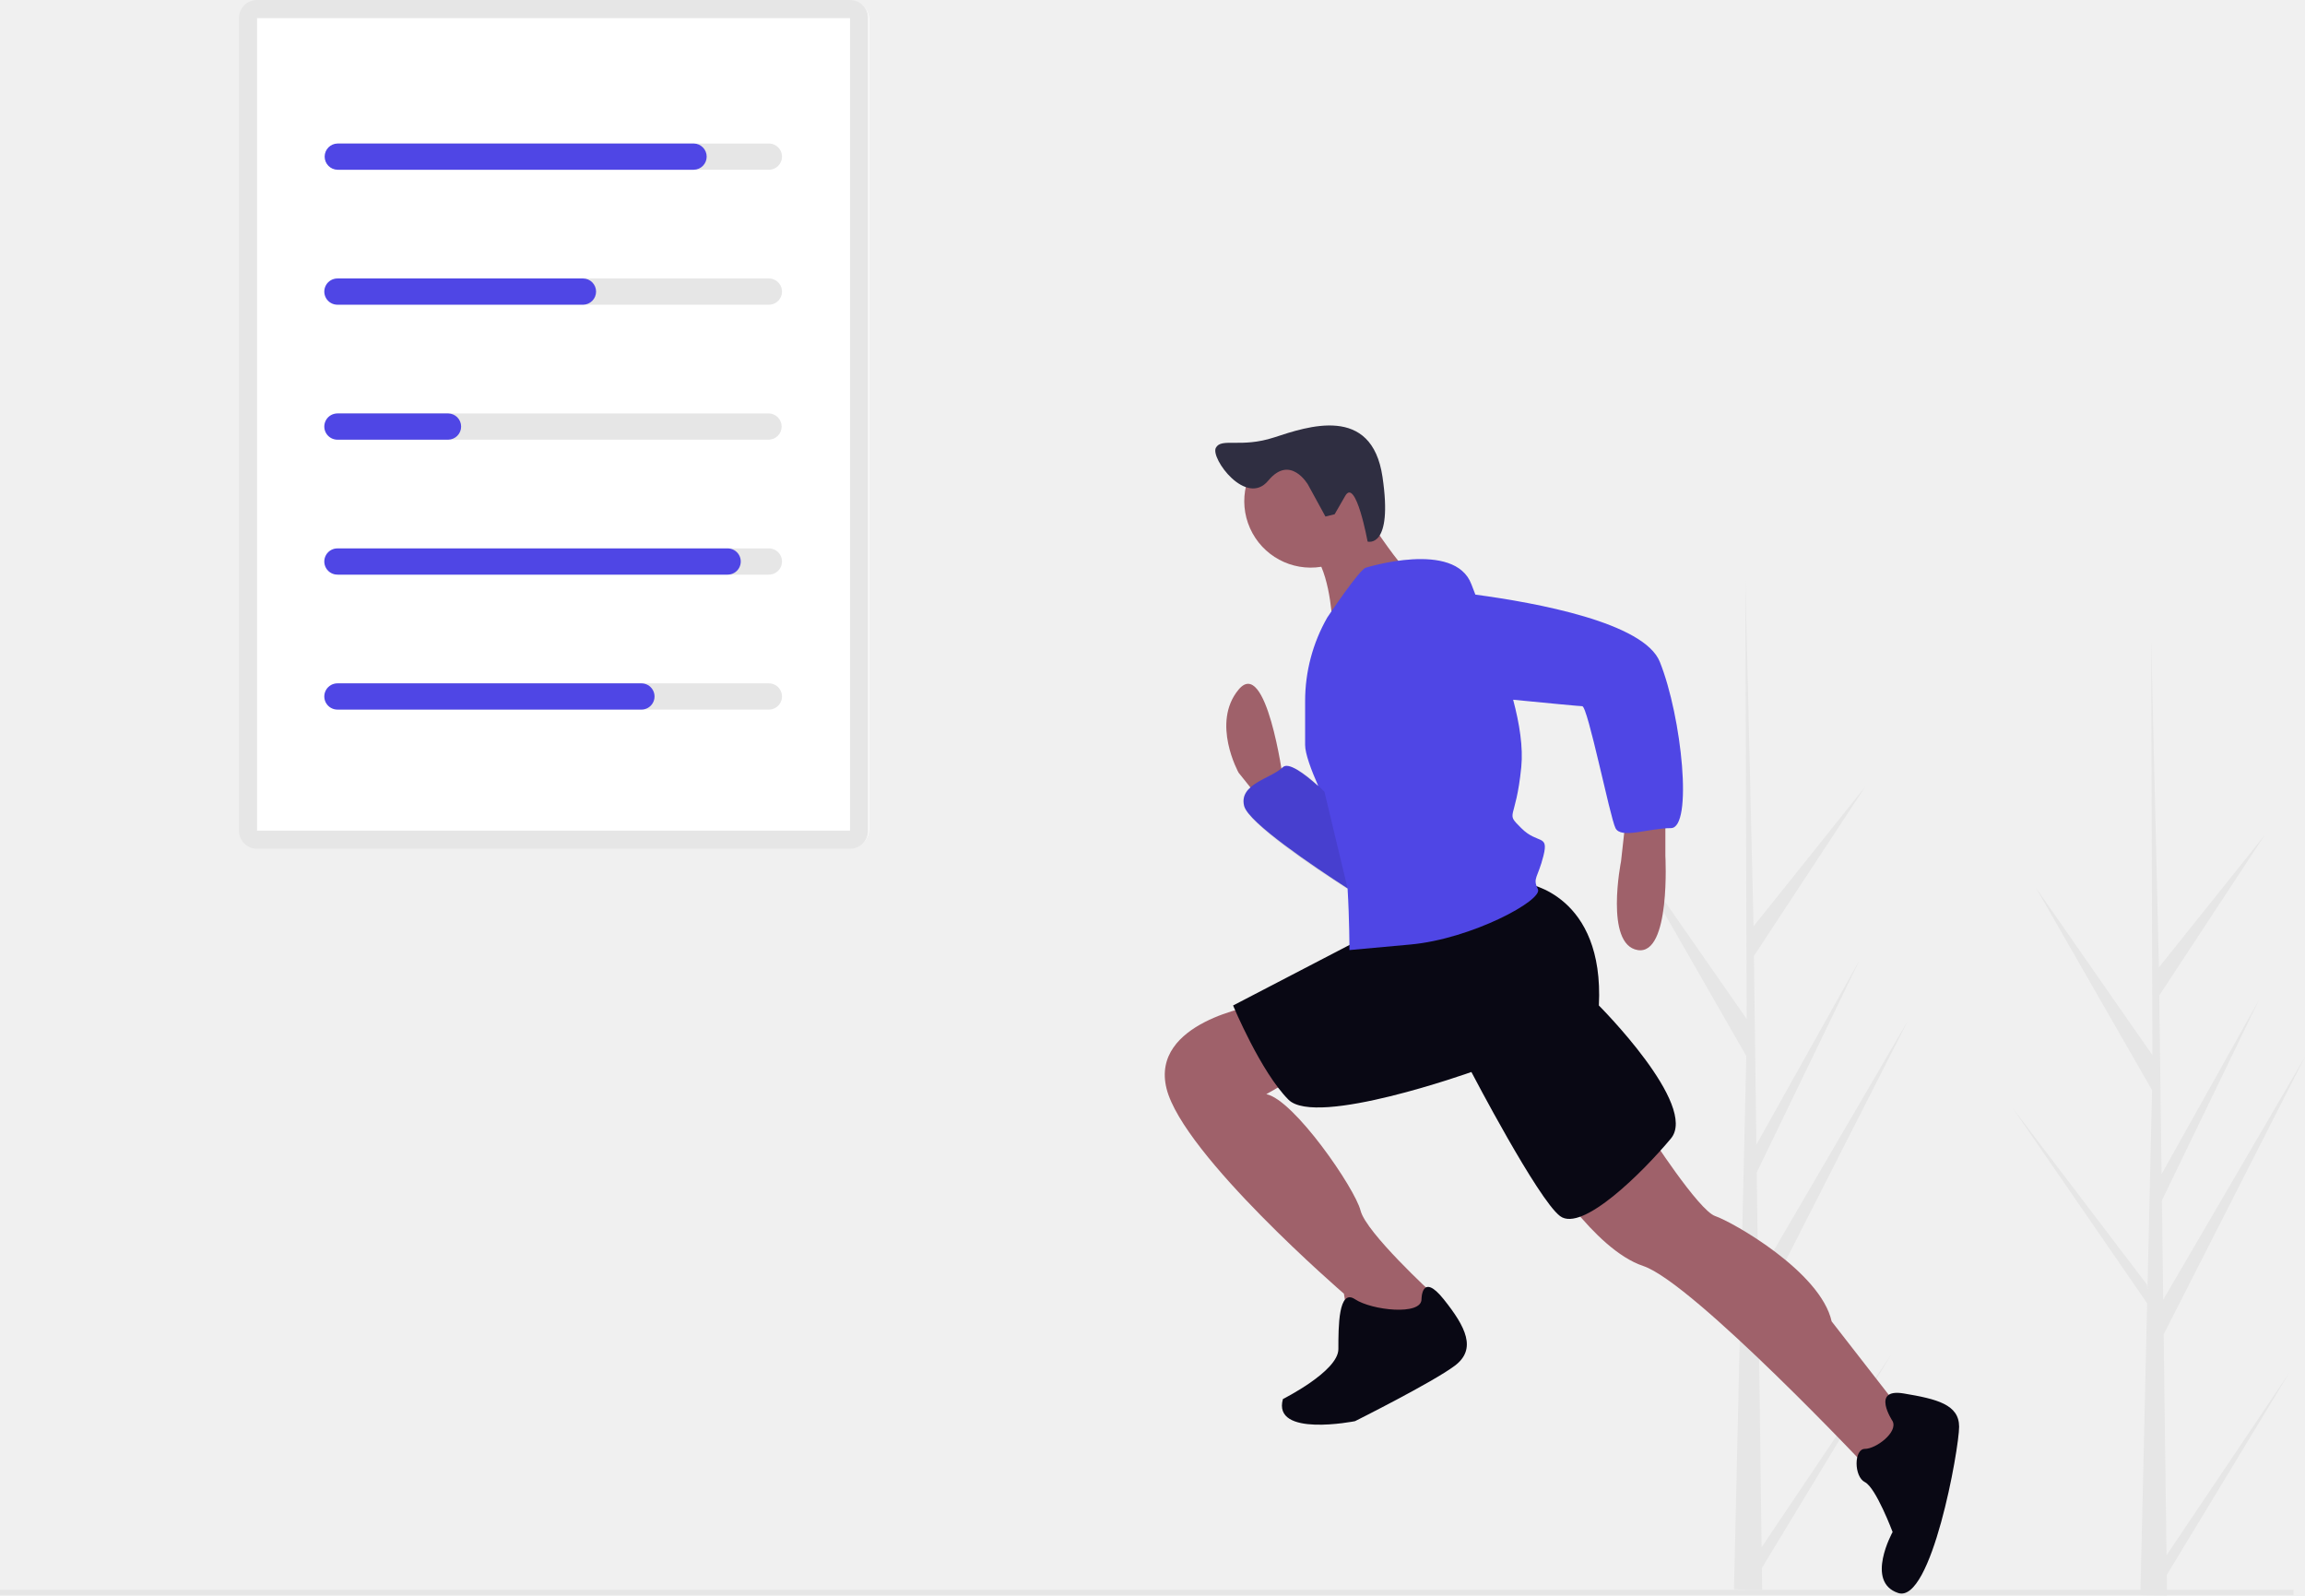
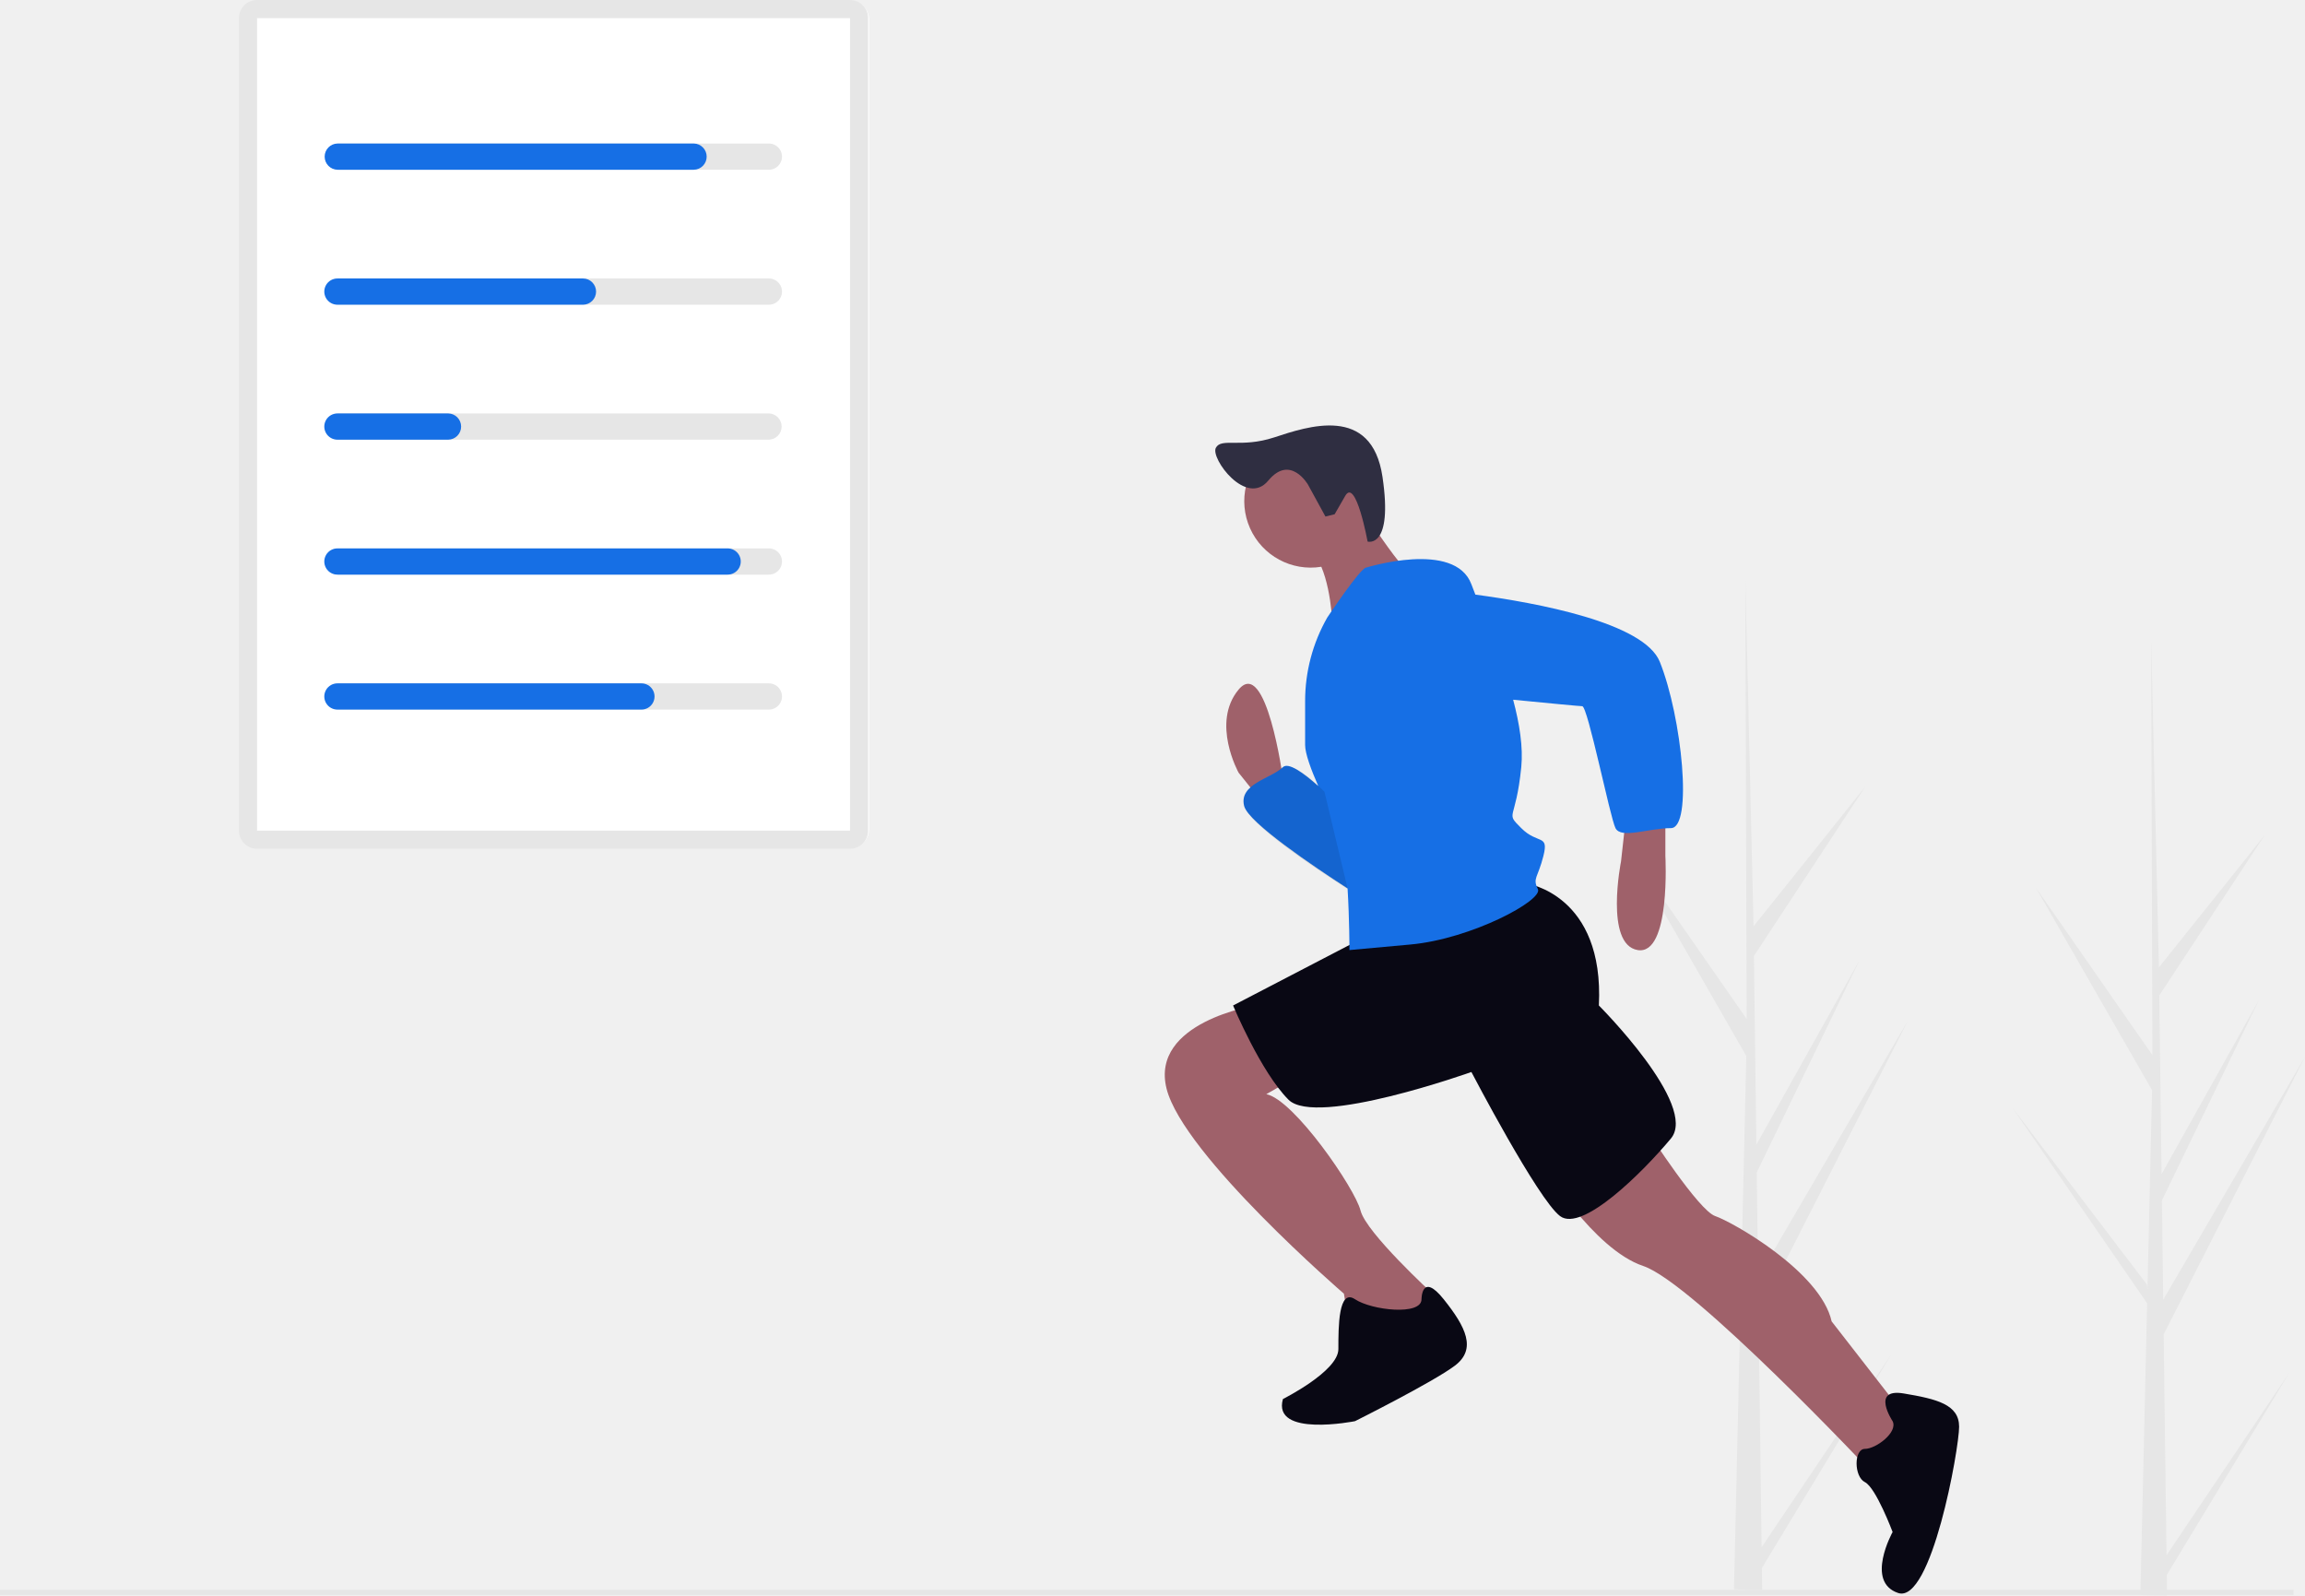
<svg xmlns="http://www.w3.org/2000/svg" width="960" height="664.504" viewBox="0 0 960 664.504">
  <g transform="translate(-534.825 -227.165)">
    <path d="M847.01,765.617l54.063-80.4-53.952,89.046.113,9.047q-5.92.045-11.725-.2l2.681-116.289-.073-.9.1-.173.257-10.988-59.205-85.959L838.4,646.543l.21,2.323,2.025-87.861L789.5,471.886l51.283,73.685-.535-182.025v-.606l.017.6L843.661,507l46.605-58.274-46.453,70.632,1.017,78.589,42.887-76.7L844.988,609.5l.566,43.7,62.369-106.843L845.744,668.443Z" transform="translate(421.495 105.952)" fill="#e6e6e6" />
    <path d="M999.753,746.354l51.184-76.116-51.08,84.3.107,8.565q-5.6.043-11.1-.187l2.539-110.1-.069-.849.094-.164.243-10.4-56.053-81.382,55.987,73.6.2,2.2,1.917-83.183L945.3,468.262l48.552,69.762L993.35,365.69v-.574l.016.564L996.582,501.5l44.124-55.171L996.726,513.2l.963,74.405,40.6-72.617-40.454,83.555.536,41.373,59.048-101.154L998.554,654.353Z" transform="translate(437.402 128.555)" fill="#e6e6e6" />
    <g transform="translate(634.339 227.165)">
      <rect width="262" height="353" rx="8" transform="translate(0.486 0.255)" fill="#fff" />
      <path d="M7.541,7.541v338.4H254.508V7.541H7.541M7.541,0H254.508a7.541,7.541,0,0,1,7.541,7.541v338.4a7.541,7.541,0,0,1-7.541,7.541H7.541A7.541,7.541,0,0,1,0,345.943V7.541A7.541,7.541,0,0,1,7.541,0Z" transform="translate(0 0)" fill="#e6e6e6" />
      <path d="M468.856,234.339H290.084a5.465,5.465,0,0,1,0-10.929H468.856a5.465,5.465,0,1,1,0,10.929Z" transform="translate(-248.216 -163.638)" fill="#e6e6e6" />
      <path d="M468.856,293.968H290.084a5.465,5.465,0,1,1,0-10.929H468.856a5.465,5.465,0,1,1,0,10.929Z" transform="translate(-248.216 -167.06)" fill="#e6e6e6" />
      <path d="M468.856,353.6H290.084a5.465,5.465,0,1,1,0-10.929H468.856a5.465,5.465,0,0,1,0,10.929Z" transform="translate(-248.216 -170.481)" fill="#e6e6e6" />
      <path d="M468.856,413.226H290.084a5.465,5.465,0,1,1,0-10.929H468.856a5.465,5.465,0,1,1,0,10.929Z" transform="translate(-248.216 -173.902)" fill="#e6e6e6" />
      <path d="M468.856,472.855H290.084a5.465,5.465,0,0,1,0-10.929H468.856a5.465,5.465,0,1,1,0,10.929Z" transform="translate(-248.216 -177.324)" fill="#e6e6e6" />
-       <path d="M437.582,234.339H289.256a5.465,5.465,0,0,1,0-10.929H437.582a5.465,5.465,0,0,1,0,10.929Z" transform="translate(-248.168 -163.638)" fill="#4F46E5" />
-       <path d="M391.522,293.968H289.256a5.465,5.465,0,1,1,0-10.929H391.522a5.465,5.465,0,0,1,0,10.929Z" transform="translate(-248.168 -167.06)" fill="#4F46E5" />
-       <path d="M335.315,353.6H289.256a5.465,5.465,0,1,1,0-10.929h46.059a5.465,5.465,0,0,1,0,10.929Z" transform="translate(-248.168 -170.481)" fill="#4F46E5" />
-       <path d="M451.633,413.226H289.256a5.465,5.465,0,1,1,0-10.929H451.633a5.465,5.465,0,1,1,0,10.929Z" transform="translate(-248.168 -173.902)" fill="#4F46E5" />
-       <path d="M415.723,472.855H289.256a5.465,5.465,0,1,1,0-10.929H415.723a5.465,5.465,0,1,1,0,10.929Z" transform="translate(-248.168 -177.324)" fill="#4F46E5" />
+       <path d="M437.582,234.339H289.256a5.465,5.465,0,0,1,0-10.929H437.582a5.465,5.465,0,0,1,0,10.929Z" transform="translate(-248.168 -163.638)" fill="#166FE5" />
+       <path d="M391.522,293.968H289.256a5.465,5.465,0,1,1,0-10.929H391.522a5.465,5.465,0,0,1,0,10.929Z" transform="translate(-248.168 -167.06)" fill="#166FE5" />
+       <path d="M335.315,353.6H289.256a5.465,5.465,0,1,1,0-10.929h46.059a5.465,5.465,0,0,1,0,10.929Z" transform="translate(-248.168 -170.481)" fill="#166FE5" />
+       <path d="M451.633,413.226H289.256a5.465,5.465,0,1,1,0-10.929H451.633a5.465,5.465,0,1,1,0,10.929Z" transform="translate(-248.168 -173.902)" fill="#166FE5" />
+       <path d="M415.723,472.855H289.256a5.465,5.465,0,1,1,0-10.929H415.723a5.465,5.465,0,1,1,0,10.929Z" transform="translate(-248.168 -177.324)" fill="#166FE5" />
    </g>
    <rect width="955.208" height="2.203" transform="translate(534.825 889.271)" fill="#e6e6e6" />
    <path d="M661.992,434.984s-6.925-50.783-18.467-36.933,0,34.625,0,34.625l9.233,11.542,9.233-6.925Z" transform="translate(407.163 116.306)" fill="#9f616a" />
    <path d="M806.244,443.923V462.39s2.308,41.55-11.542,39.241-6.925-36.933-6.925-36.933l2.308-20.775Z" transform="translate(422.185 121.216)" fill="#9f616a" />
    <path d="M802.144,565.443s20.775,32.317,27.7,34.625,43.858,23.083,48.475,43.858l32.317,41.55L894.476,706.25s-73.866-78.483-94.641-85.408-41.55-41.55-41.55-41.55Z" transform="translate(419.361 133.579)" fill="#9f616a" />
    <path d="M652.816,517.254s-43.858,6.925-36.933,34.625,73.866,85.408,73.866,85.408l2.308,13.85,25.392,4.617,11.542-11.542-2.308-6.925s-27.7-25.391-30.008-34.625-27.7-46.166-39.241-48.475l16.158-9.233Z" transform="translate(404.797 128.677)" fill="#9f616a" />
    <path d="M891.666,675.481s-9.233-13.85,4.617-11.542,23.083,4.617,23.083,13.85-11.542,73.866-25.392,69.25-2.308-25.392-2.308-25.392-6.925-18.467-11.542-20.775-4.617-13.85,0-13.85S893.974,680.1,891.666,675.481Z" transform="translate(431.404 143.574)" fill="#090814" />
    <path d="M717.56,628.771s0-11.542,9.233,0,13.85,20.775,4.617,27.7-41.55,23.083-41.55,23.083-34.625,6.925-30.008-9.233c0,0,23.083-11.542,23.083-20.775s0-25.391,6.925-20.775S717.56,635.7,717.56,628.771Z" transform="translate(409.303 139.501)" fill="#090814" />
    <path d="M763.3,471.161s32.316,4.617,30.008,50.783c0,0,41.55,41.55,30.008,55.4s-36.933,39.241-46.166,32.317-36.933-60.016-36.933-60.016-64.633,23.083-76.175,11.542-23.083-39.241-23.083-39.241l57.708-30.008Z" transform="translate(407.424 123.987)" fill="#090814" />
    <path d="M32.144,55.045A27.676,27.676,0,1,1,53.533,37.719C58.68,45.393,66.309,56.238,69.25,57.708,73.866,60.016,36.934,83.1,36.934,83.1S36.935,66.4,32.144,55.045Z" transform="translate(1052.997 408.173)" fill="#9f616a" />
    <path d="M672.845,322.637s-7.351-12.774-16.539-1.679-24.136-9.295-21.841-13.645,10.4.2,24.285-4.344,40.637-13.788,45.117,16.38-6.19,27-6.19,27-4.891-26.732-9.311-19.053l-4.42,7.679-3.834.944Z" transform="translate(406.739 106.37)" fill="#2f2e41" />
-     <path d="M43.331,137.164c-13.774-8.9-41.346-27.436-43.074-34.345C-2.051,93.586,11.8,91.277,16.416,86.66c2.2-2.2,8.618,2.433,14.718,7.88-3.019-6.874-5.484-13.534-5.484-17.112V59.1a70.088,70.088,0,0,1,9.232-34.768S48.732,3.562,51.04,3.562c0,0,36.933-11.541,43.859,6.926.507,1.354,1.064,2.793,1.659,4.309,25.56,3.42,70.285,11.663,76.822,28.007,9.234,23.084,13.851,69.249,4.617,69.249s-20.775,4.617-23.084,0S143.373,61.27,141.065,61.27c-.981,0-14.062-1.252-28.776-2.691,2.657,9.994,4.213,19.783,3.384,28.081-2.309,23.084-6.924,18.466,0,25.392s11.542,2.309,9.234,11.541-4.617,9.234-2.309,13.852-27.7,20.773-53.092,23.082l-25.392,2.309S44.115,150.1,43.331,137.164Z" transform="translate(1052.739 460.012)" fill="#4F46E5" />
+     <path d="M43.331,137.164c-13.774-8.9-41.346-27.436-43.074-34.345C-2.051,93.586,11.8,91.277,16.416,86.66c2.2-2.2,8.618,2.433,14.718,7.88-3.019-6.874-5.484-13.534-5.484-17.112V59.1a70.088,70.088,0,0,1,9.232-34.768S48.732,3.562,51.04,3.562c0,0,36.933-11.541,43.859,6.926.507,1.354,1.064,2.793,1.659,4.309,25.56,3.42,70.285,11.663,76.822,28.007,9.234,23.084,13.851,69.249,4.617,69.249s-20.775,4.617-23.084,0S143.373,61.27,141.065,61.27c-.981,0-14.062-1.252-28.776-2.691,2.657,9.994,4.213,19.783,3.384,28.081-2.309,23.084-6.924,18.466,0,25.392s11.542,2.309,9.234,11.541-4.617,9.234-2.309,13.852-27.7,20.773-53.092,23.082l-25.392,2.309S44.115,150.1,43.331,137.164Z" transform="translate(1052.739 460.012)" fill="#166FE5" />
    <path d="M678.622,437.475s-13.565-14.368-18.182-9.752-17.576,6.4-15.268,15.633,43.159,34.631,43.159,34.631Z" transform="translate(407.822 119.475)" opacity="0.1" />
  </g>
</svg>
